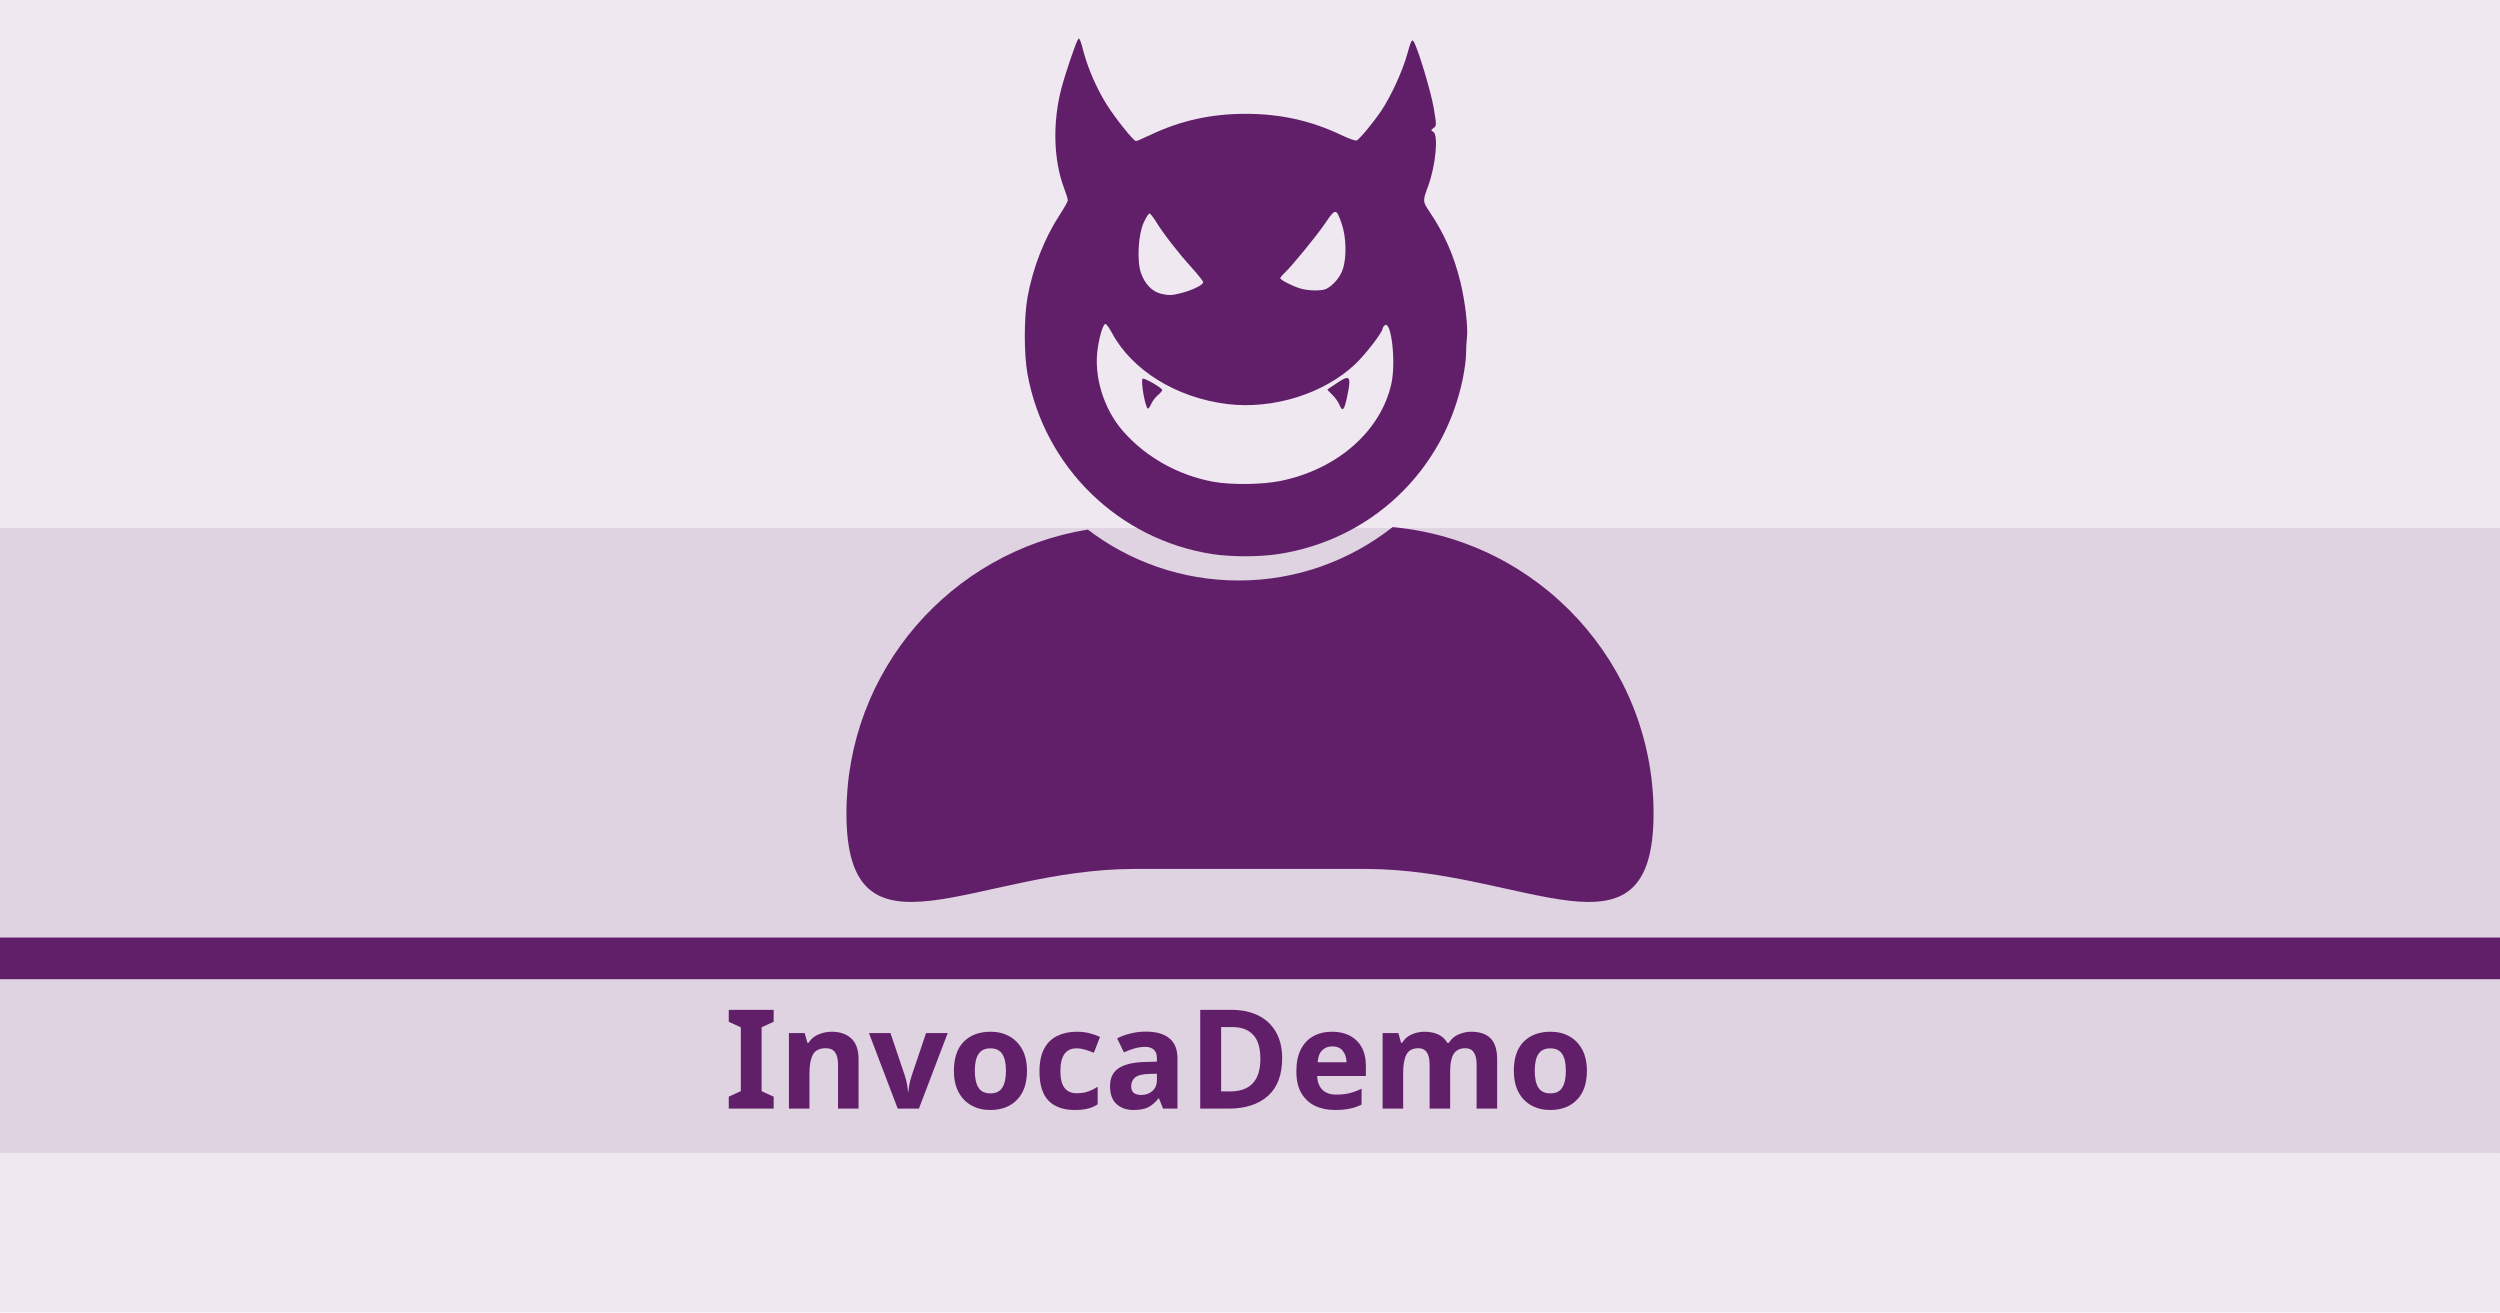
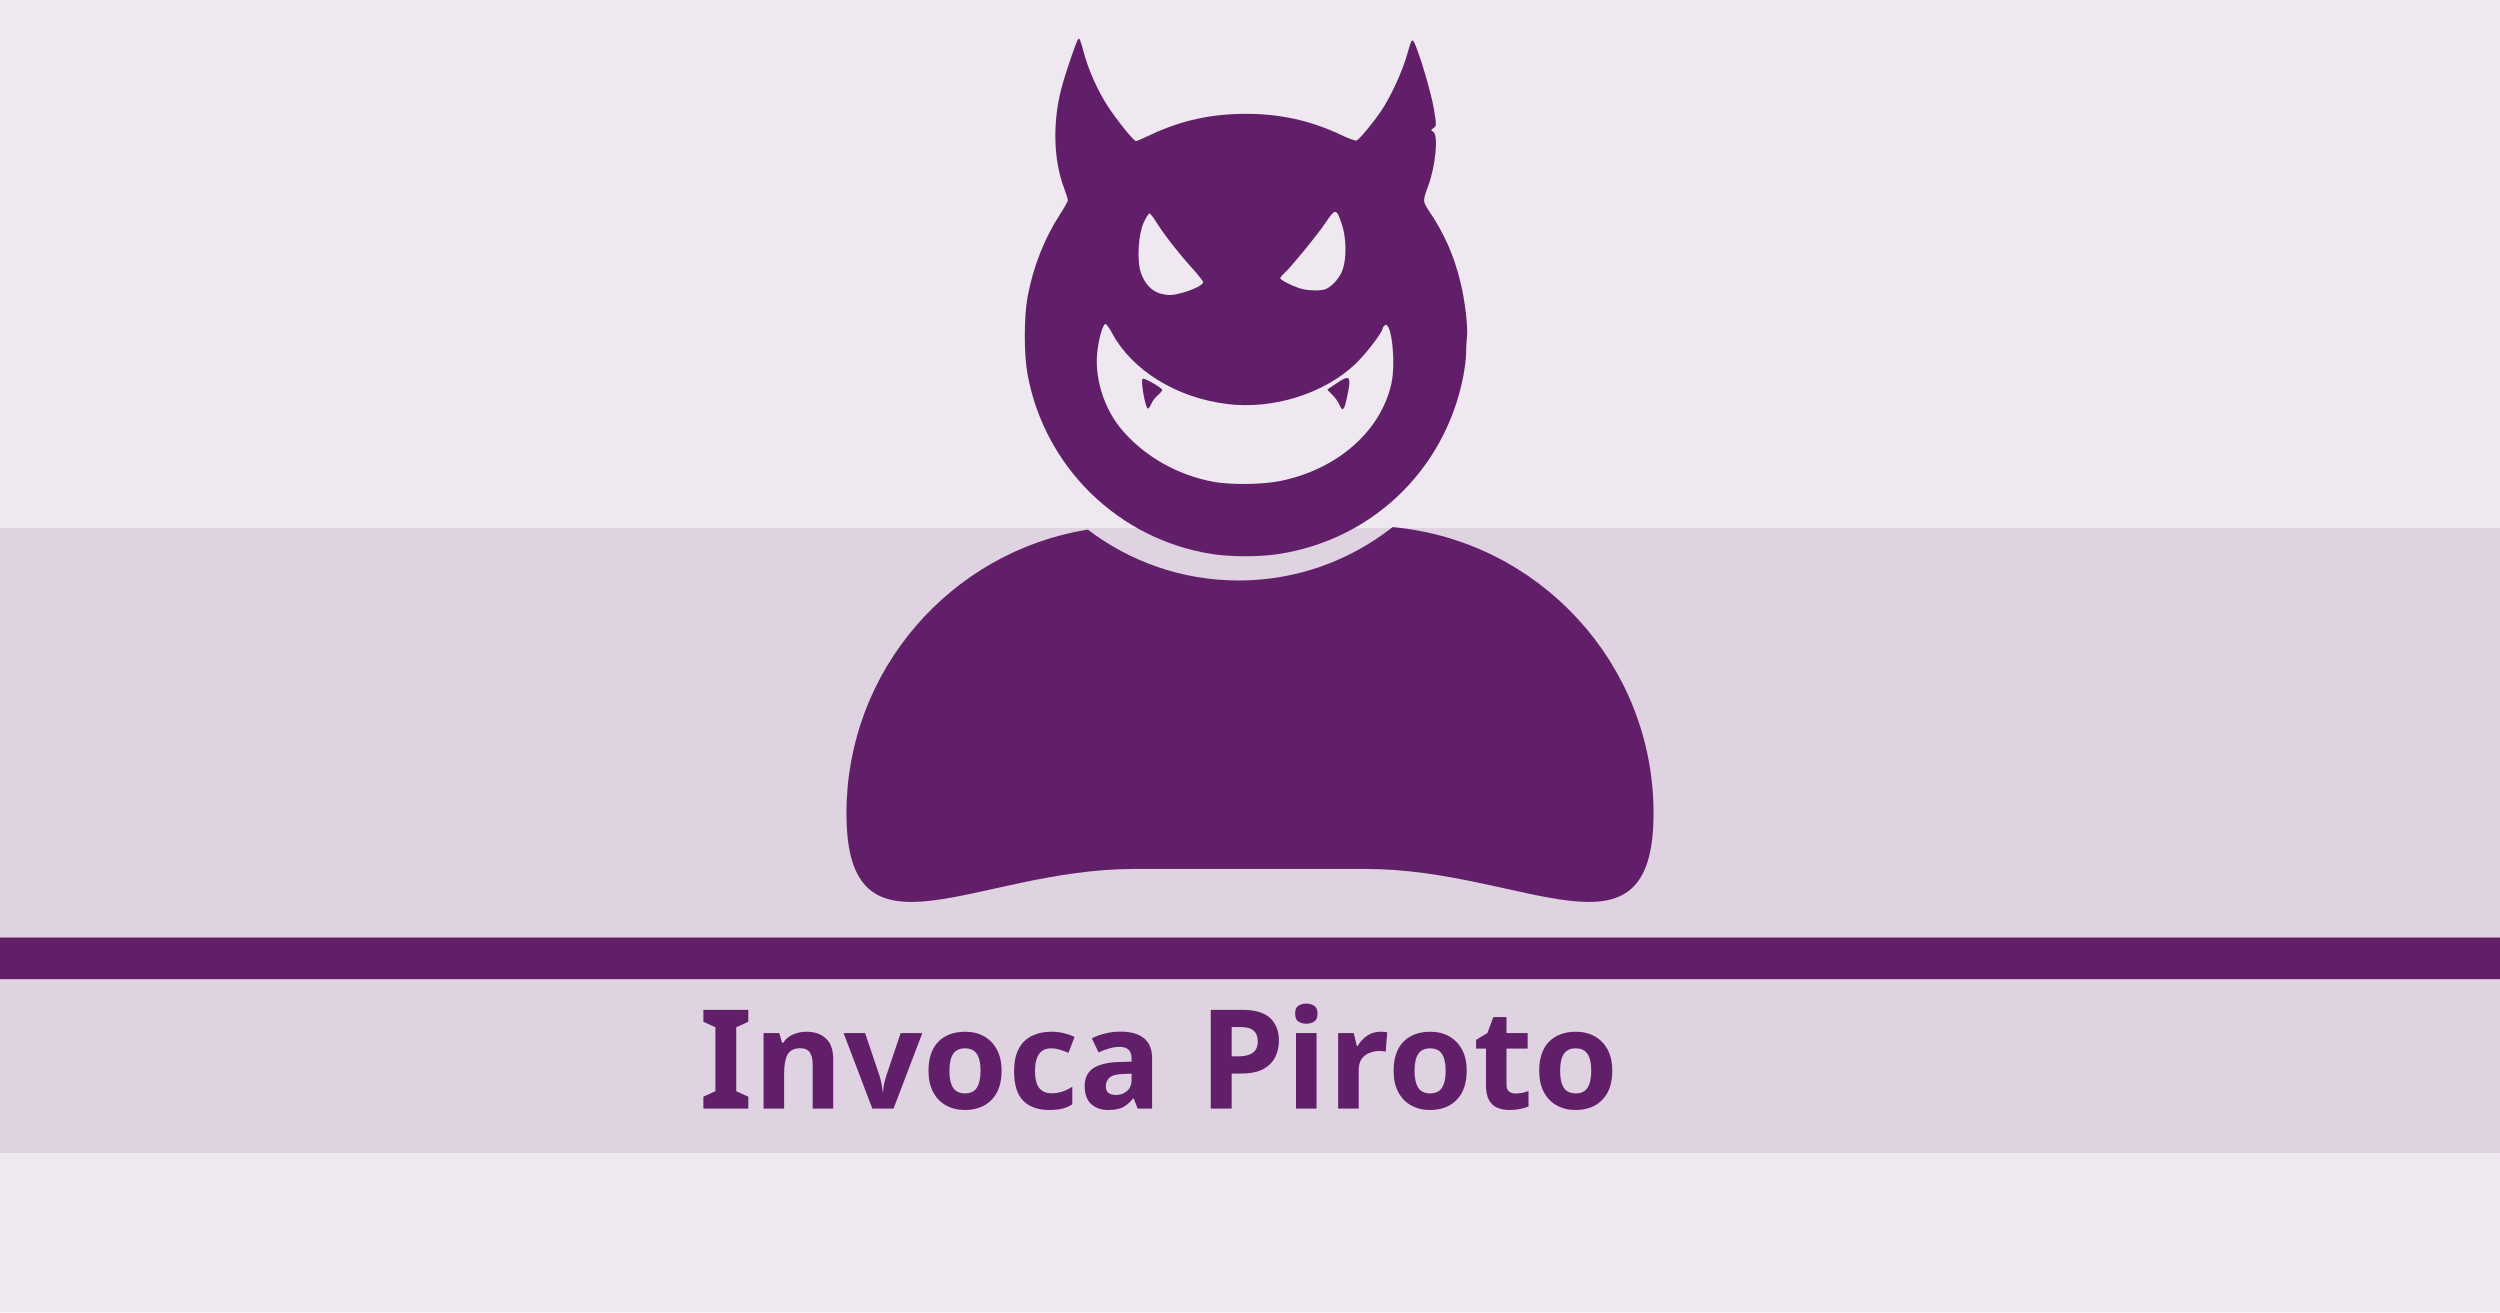
<svg xmlns="http://www.w3.org/2000/svg" width="317.5mm" height="166.688mm" viewBox="0 0 317.5 166.688" version="1.1" id="svg20017">
  <defs id="defs20011" />
  <g id="layer1" transform="translate(198.9666,-61.13701)">
    <rect style="opacity:1;fill:#efe8f0;fill-opacity:1;fill-rule:nonzero;stroke:none;stroke-width:0.865;stroke-linecap:round;stroke-linejoin:miter;stroke-miterlimit:4;stroke-dasharray:none;stroke-dashoffset:0;stroke-opacity:1;paint-order:fill markers stroke" id="rect24265" width="317.5" height="166.688" x="-198.967" y="61.137" />
    <rect style="opacity:1;fill:#dfd2e1;fill-opacity:1;fill-rule:nonzero;stroke:none;stroke-width:0.987;stroke-linecap:round;stroke-linejoin:miter;stroke-miterlimit:4;stroke-dasharray:none;stroke-dashoffset:0;stroke-opacity:1;paint-order:fill markers stroke" id="rect24306-9" width="317.5" height="79.375" x="-198.967" y="128.196" />
    <g style="fill:#611f6a;fill-opacity:1" transform="matrix(0.2262145,0,0,0.2262145,-91.468,66.0423)" id="g4599">
      <path style="fill:#611f6a;fill-opacity:1;stroke-width:5.035" d="m 306.633,274.235 c -23.834,18.754 -53.846,29.982 -86.456,29.982 -31.799,0 -61.151,-10.669 -84.689,-28.597 C 58.674,288.035 0,354.634 0,434.958 c 0,89.169 72.278,31.2 161.437,31.2 H 291.675 c 89.164,0 161.447,57.969 161.447,-31.2 0,-84.11 -64.343,-153.175 -146.489,-160.722 z" id="path2-3" />
      <path style="opacity:1;fill:#611f6a;fill-opacity:1;fill-rule:nonzero;stroke:none;stroke-width:27.502;stroke-linecap:round;stroke-linejoin:miter;stroke-miterlimit:4;stroke-dasharray:none;stroke-dashoffset:0;stroke-opacity:1;paint-order:fill markers stroke" d="m 130.392,0.007 c -0.085,0.02 -0.168,0.08 -0.254,0.173 -1.103,1.199 -7.347,19.592 -9.569,28.195 -4.886,18.912 -4.295,39.865 1.563,55.429 1.188,3.155 2.16,6.273 2.16,6.929 0,0.656 -2.007,4.269 -4.46,8.027 -8.708,13.339 -15.138,29.739 -18.146,46.284 -2.058,11.317 -2.08,32.046 -0.047,43.229 9.513,52.308 51.155,92.929 103.634,101.092 10.541,1.64 26.23,1.659 36.955,0.045 52.338,-7.875 93.26,-46.759 103.838,-98.665 0.998,-4.897 1.808,-11.133 1.801,-13.859 -0.008,-2.726 0.215,-6.854 0.492,-9.174 0.689,-5.782 -1.057,-20.431 -3.737,-31.353 -3.602,-14.676 -8.985,-26.868 -17.387,-39.379 -3.775,-5.621 -3.781,-5.746 -0.632,-14.276 4.19,-11.349 5.825,-28.704 2.863,-30.383 -1.454,-0.824 -1.445,-0.951 0.162,-2.138 1.676,-1.238 1.68,-1.45 0.147,-10.874 -1.511,-9.287 -9.224,-34.819 -11.431,-37.837 -0.915,-1.252 -1.451,-0.152 -3.492,7.19 -2.69,9.674 -9.282,24.014 -14.726,32.031 -4.583,6.749 -12.218,15.936 -13.726,16.514 -0.64,0.246 -4.479,-1.129 -8.532,-3.054 -17.14,-8.142 -34.217,-11.931 -53.749,-11.931 -19.485,0 -36.513,3.775 -53.574,11.881 -3.963,1.883 -7.554,3.423 -7.982,3.423 -1.358,0 -11.601,-12.793 -16.538,-20.657 -5.481,-8.73 -10.433,-20.061 -12.92,-29.555 -1.481,-5.656 -2.118,-7.448 -2.712,-7.309 z M 274.273,97.283 c 1.319,-0.141 2.24,2.123 3.849,6.912 2.523,7.509 2.747,18.852 0.5,25.398 -1.504,4.382 -5.305,8.888 -9.171,10.87 -2.528,1.296 -10.398,1.163 -14.856,-0.25 -4.587,-1.454 -11.043,-4.782 -11.043,-5.692 0,-0.391 1.034,-1.674 2.298,-2.852 4.277,-3.984 18.605,-21.535 23.25,-28.48 2.532,-3.785 4.007,-5.782 5.171,-5.906 z m -104.167,0.882 c 0.471,0 2.138,2.086 3.706,4.634 4.162,6.765 12.552,17.576 19.967,25.729 3.568,3.923 6.488,7.633 6.488,8.244 0,1.482 -5.825,4.379 -12.085,6.01 -5.508,1.435 -7.16,1.498 -11.583,0.45 -4.981,-1.18 -9.176,-5.56 -11.293,-11.792 -2.311,-6.804 -1.478,-21.568 1.591,-28.197 1.294,-2.794 2.738,-5.08 3.209,-5.08 z m -24.675,62.039 c 0.594,0.116 2.131,2.217 3.556,4.89 11.24,21.088 36.262,36.552 64.814,40.056 25.67,3.15 54.302,-5.785 71.84,-22.418 5.794,-5.495 15.336,-17.872 15.336,-19.892 0,-0.468 0.555,-1.312 1.232,-1.874 3.686,-3.059 6.388,20.768 3.717,32.774 -5.929,26.652 -30.348,48.081 -62.179,54.568 -10.304,2.1 -27.708,2.319 -37.766,0.476 -19.655,-3.602 -37.814,-13.759 -50.631,-28.319 -10.889,-12.37 -16.581,-30.793 -14.312,-46.326 1.089,-7.459 2.943,-13.481 4.288,-13.929 0.031,-0.01 0.067,-0.013 0.107,-0.005 z m 135.692,30.333 c -1.066,-0.086 -2.872,0.902 -5.589,2.721 -2.771,1.856 -5.213,3.491 -5.428,3.635 -0.215,0.144 0.896,1.438 2.469,2.875 1.573,1.437 3.466,4.063 4.207,5.835 1.738,4.16 2.673,3.168 4.314,-4.576 1.53,-7.221 1.805,-10.347 0.028,-10.491 z m -114.684,0.349 c -0.107,0.005 -0.181,0.034 -0.216,0.09 -1.075,1.739 1.659,16.733 3.051,16.733 0.408,0 1.238,-1.2 1.846,-2.667 0.608,-1.467 2.246,-3.628 3.641,-4.802 1.395,-1.173 2.536,-2.498 2.536,-2.942 0,-1.136 -9.246,-6.485 -10.858,-6.412 z" id="rect4575" />
    </g>
    <rect style="opacity:1;fill:#611f6a;fill-opacity:1;fill-rule:nonzero;stroke:none;stroke-width:0.408;stroke-linecap:round;stroke-linejoin:miter;stroke-miterlimit:4;stroke-dasharray:none;stroke-dashoffset:0;stroke-opacity:1;paint-order:fill markers stroke" id="rect24323" width="317.5" height="5.292" x="-198.967" y="180.205" />
    <text xml:space="preserve" style="font-style:normal;font-variant:normal;font-weight:bold;font-stretch:normal;font-size:17.559px;line-height:1.25;font-family:Montserrat;-inkscape-font-specification:'Montserrat, Bold';font-variant-ligatures:normal;font-variant-caps:normal;font-variant-numeric:normal;font-feature-settings:normal;text-align:center;letter-spacing:0px;word-spacing:0px;writing-mode:lr-tb;text-anchor:middle;fill:#611f6a;fill-opacity:1;stroke:none;stroke-width:0.207" x="-40.394" y="201.934" id="text24327">
-       <tspan id="tspan24325" x="-40.394" y="201.934" style="font-style:normal;font-variant:normal;font-weight:bold;font-stretch:normal;font-size:17.559px;font-family:Montserrat;-inkscape-font-specification:'Montserrat, Bold';font-variant-ligatures:normal;font-variant-caps:normal;font-variant-numeric:normal;font-feature-settings:normal;text-align:center;writing-mode:lr-tb;text-anchor:middle;fill:#611f6a;fill-opacity:1;stroke-width:0.207">InvocaDemo</tspan>
+       <tspan id="tspan24325" x="-40.394" y="201.934" style="font-style:normal;font-variant:normal;font-weight:bold;font-stretch:normal;font-size:17.559px;font-family:Montserrat;-inkscape-font-specification:'Montserrat, Bold';font-variant-ligatures:normal;font-variant-caps:normal;font-variant-numeric:normal;font-feature-settings:normal;text-align:center;writing-mode:lr-tb;text-anchor:middle;fill:#611f6a;fill-opacity:1;stroke-width:0.207">Invoca Piroto</tspan>
    </text>
  </g>
</svg>
